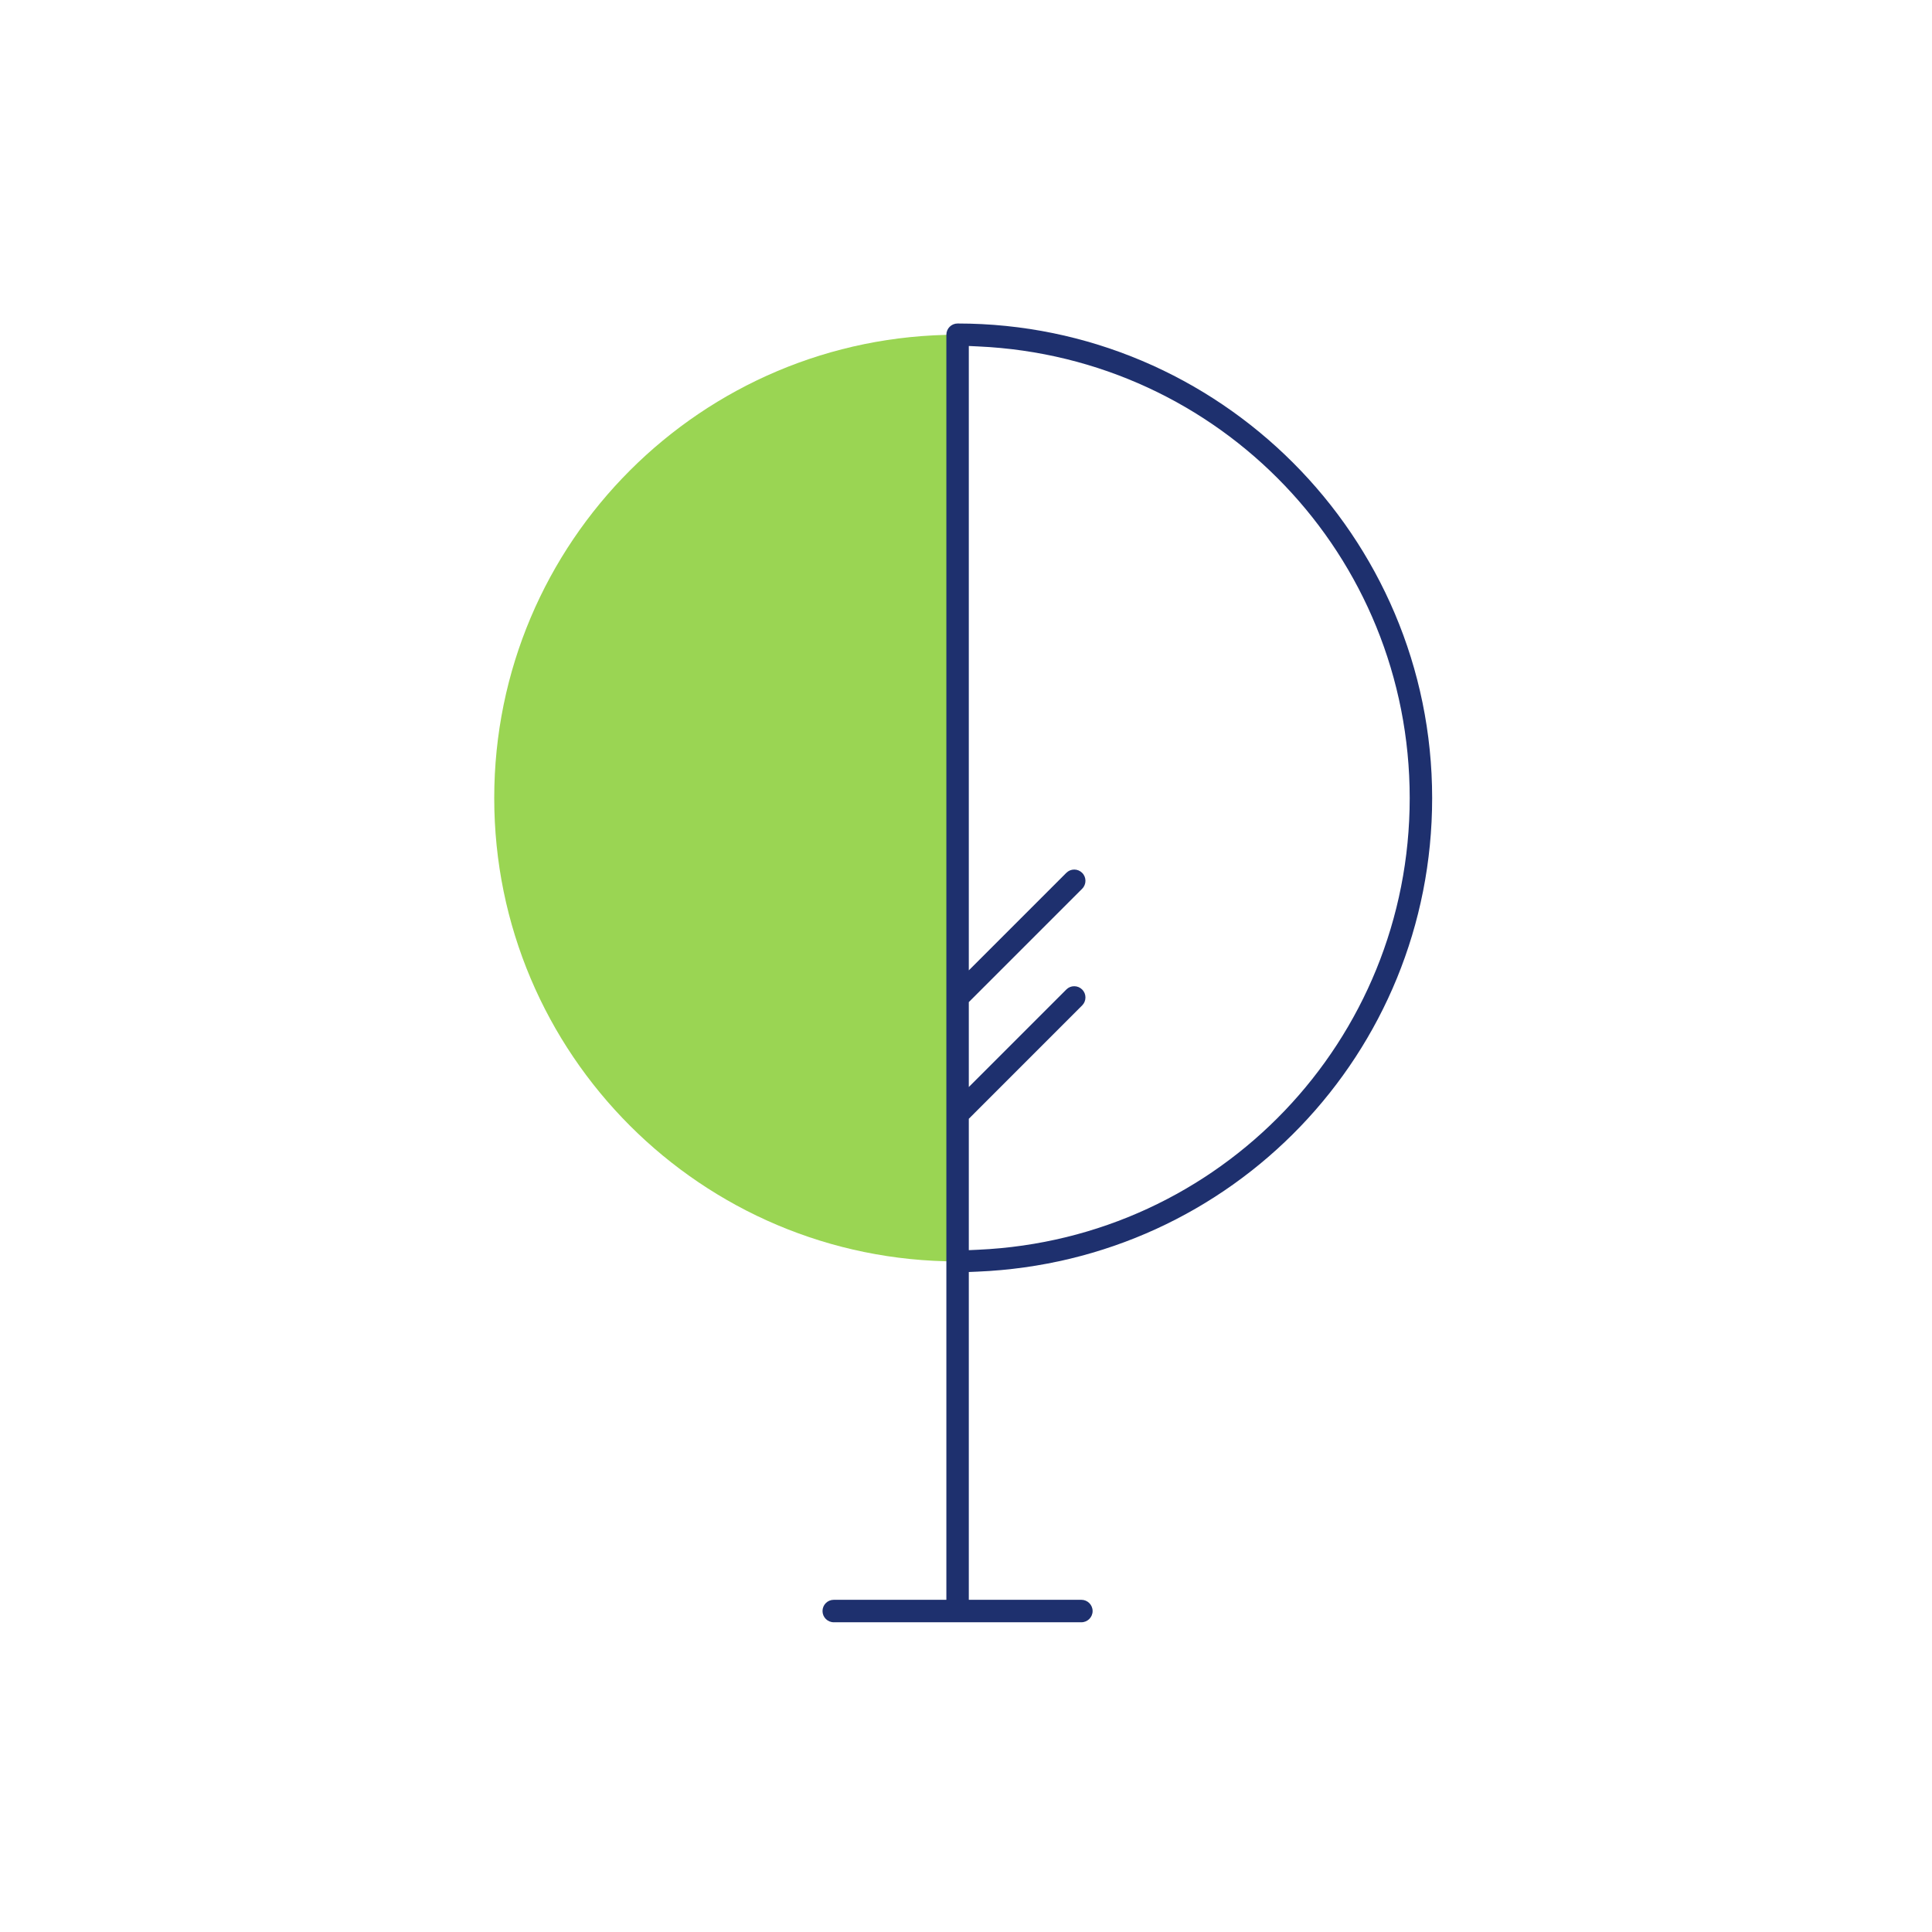
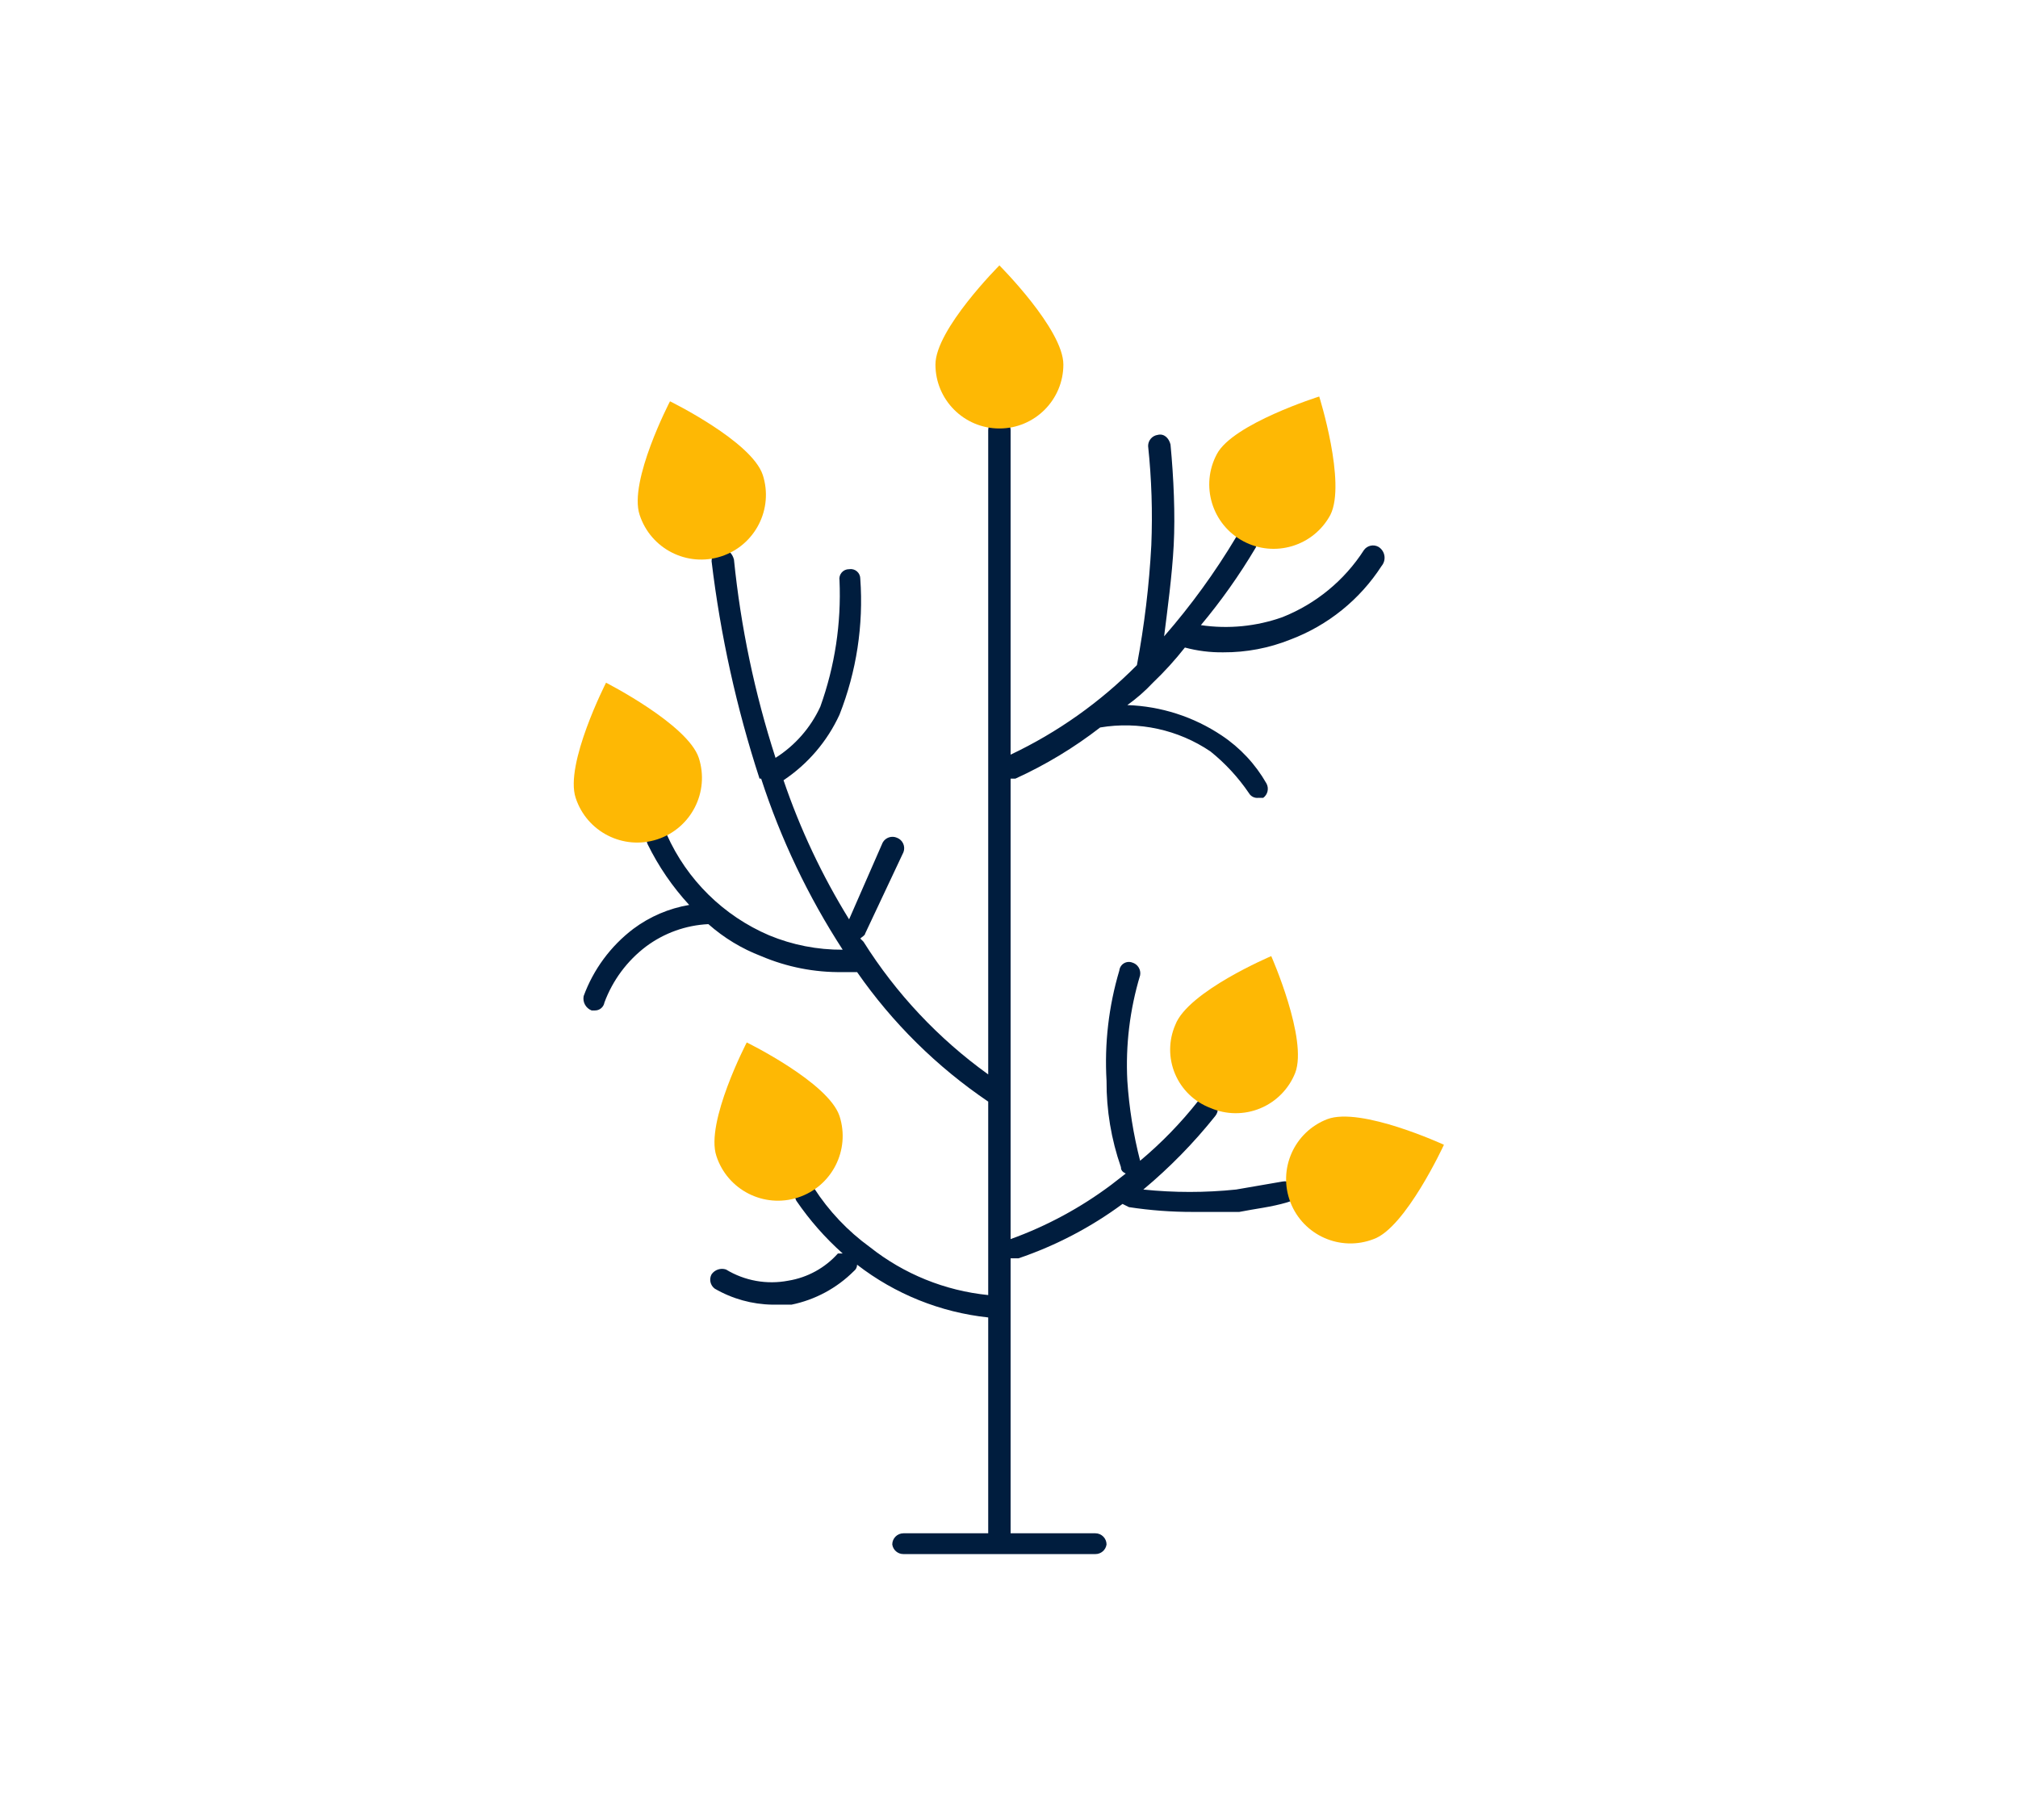
- <svg xmlns="http://www.w3.org/2000/svg" viewBox="0 0 86 86" version="1.1">
-   <g id="spring-sapling" stroke="none" stroke-width="1" fill="none" fill-rule="evenodd">
-     <g id="Group-5" transform="translate(22, 14)">
-       <path d="M20.625,0.9 C9.234,0.9 0,10.134 0,21.525 C0,32.916 9.234,42.15 20.625,42.15 L20.625,0.9 Z" id="Fill-1" fill="#9AD553" />
-       <path d="M21.543,41.63 L21.125,41.649 L21.125,41.23 L21.125,35.966 L21.125,35.801 L21.242,35.684 L26.171,30.754 C26.266,30.659 26.317,30.533 26.317,30.4 C26.317,30.267 26.266,30.141 26.171,30.047 C26.076,29.952 25.951,29.9 25.817,29.9 C25.684,29.9 25.56,29.951 25.467,30.045 L21.808,33.705 L21.125,34.387 L21.125,33.422 L21.125,30.773 L21.125,30.607 L21.242,30.49 L26.171,25.561 C26.366,25.366 26.366,25.048 26.171,24.854 C26.076,24.759 25.951,24.707 25.818,24.707 C25.685,24.707 25.56,24.759 25.465,24.854 L21.808,28.511 L21.125,29.194 L21.125,28.229 L21.125,24.9 L21.125,1.82 L21.125,1.401 L21.543,1.421 C32.314,1.907 40.751,10.738 40.751,21.525 C40.751,32.313 32.314,41.144 21.543,41.63 M20.625,0.4 C20.35,0.4 20.126,0.624 20.126,0.9 L20.126,24.9 L20.126,42.15 L20.126,56.813 L20.126,57.213 L19.726,57.213 L15.113,57.213 C14.838,57.213 14.613,57.437 14.613,57.713 C14.613,57.988 14.838,58.213 15.113,58.213 L26.136,58.213 C26.411,58.213 26.636,57.988 26.636,57.713 C26.636,57.437 26.411,57.213 26.136,57.213 L21.524,57.213 L21.125,57.213 L21.125,56.813 L21.125,43.005 L21.125,42.621 L21.508,42.605 C32.858,42.133 41.75,32.873 41.75,21.525 C41.75,9.877 32.273,0.4 20.625,0.4" id="Fill-3" fill="#1E306E" />
+ <svg xmlns="http://www.w3.org/2000/svg" viewBox="0 0 126.2 113.8">
+   <g id="Layer_2" data-name="Layer 2">
+     <g id="Layer_1-2" data-name="Layer 1">
+       <g>
+         <g>
+           <path d="M86.2,34.2a.7.7,0,0,0-.9.2,10.8,10.8,0,0,1-5.1,4.2,10.6,10.6,0,0,1-5.1.5,36.9,36.9,0,0,0,3.4-4.8.6.6,0,0,0-.3-.9.7.7,0,0,0-.9.2,43,43,0,0,1-4.5,6.2c.2-1.6.5-3.8.6-5.7s0-4.2-.2-6.3c-.1-.4-.4-.7-.8-.6a.7.7,0,0,0-.6.7,42.4,42.4,0,0,1,.2,6.2,57.1,57.1,0,0,1-.9,7.5,27.9,27.9,0,0,1-7.9,5.6V26.9a.7.7,0,0,0-1.4,0V67.2A29.7,29.7,0,0,1,54,58.9l-.2-.2c.1-.1.3-.2.3-.3l2.4-5.1a.7.7,0,0,0-.4-.9.7.7,0,0,0-.9.3l-2.1,4.8A42.7,42.7,0,0,1,49,48.8a9.9,9.9,0,0,0,3.5-4.1,19.4,19.4,0,0,0,1.3-8.5.6.6,0,0,0-.7-.6.6.6,0,0,0-.6.7,20.7,20.7,0,0,1-1.2,7.9,7.5,7.5,0,0,1-2.8,3.2A59.8,59.8,0,0,1,45.9,35c-.1-.4-.4-.7-.8-.6a.7.7,0,0,0-.6.7,71.3,71.3,0,0,0,3,13.6h.1a45.4,45.4,0,0,0,5.1,10.7,11.8,11.8,0,0,1-4.6-.9,12.3,12.3,0,0,1-6.4-6.3c-.1-.3-.5-.4-.9-.3a.7.7,0,0,0-.3.9,16,16,0,0,0,2.6,3.8,8.1,8.1,0,0,0-3.5,1.5,9.3,9.3,0,0,0-3.1,4.2.8.8,0,0,0,.5.9h.2a.6.6,0,0,0,.6-.5,7.8,7.8,0,0,1,2.6-3.5,7.1,7.1,0,0,1,3.9-1.4h0a10.8,10.8,0,0,0,3.3,2,12.5,12.5,0,0,0,5.1,1h.9a31.5,31.5,0,0,0,8.2,8.1V81a14.2,14.2,0,0,1-7.4-3,13.8,13.8,0,0,1-3.5-3.7.7.7,0,0,0-.9-.2.8.8,0,0,0-.2,1,18.1,18.1,0,0,0,2.9,3.3h-.3a5.3,5.3,0,0,1-3.1,1.7,5.5,5.5,0,0,1-3.9-.7.8.8,0,0,0-.9.3.7.7,0,0,0,.2.9,7.4,7.4,0,0,0,3.6,1h1.2a7.7,7.7,0,0,0,3.9-2.1.5.5,0,0,0,.2-.4,16.2,16.2,0,0,0,8.2,3.3V95.9H56.5a.7.7,0,0,0-.7.7.7.7,0,0,0,.7.6h12a.7.7,0,0,0,.7-.6.7.7,0,0,0-.7-.7H63.2V78.7h.5a23.9,23.9,0,0,0,6.5-3.4l.4.2a26,26,0,0,0,4,.3h2.9c1-.2,2-.3,3-.6s.6-.4.6-.8a.8.8,0,0,0-.9-.5l-2.9.5a28.1,28.1,0,0,1-5.8,0A31.9,31.9,0,0,0,76,69.8a.7.7,0,1,0-1.1-.9,25.3,25.3,0,0,1-3.6,3.7,27.4,27.4,0,0,1-.8-5,19.4,19.4,0,0,1,.8-6.6.7.7,0,0,0-.5-.8.6.6,0,0,0-.8.5,20.1,20.1,0,0,0-.8,6.9,16.1,16.1,0,0,0,.9,5.4c0,.2.1.3.3.4l-.9.7a24.2,24.2,0,0,1-6.3,3.4h0V48.7h.3a26.7,26.7,0,0,0,5.3-3.2,9.5,9.5,0,0,1,6.9,1.5,12,12,0,0,1,2.4,2.6.6.6,0,0,0,.6.3H79a.7.7,0,0,0,.2-.9,8.9,8.9,0,0,0-2.8-3,11.3,11.3,0,0,0-5.9-1.9,10.7,10.7,0,0,0,1.6-1.4,20.9,20.9,0,0,0,2-2.2,8.8,8.8,0,0,0,2.4.3,11.1,11.1,0,0,0,4.2-.8,11.7,11.7,0,0,0,5.7-4.6A.8.8,0,0,0,86.2,34.2Z" fill="#001d3e" />
+           <path d="M66.5,22.8a4,4,0,1,1-8,0c0-2.2,4-6.2,4-6.2S66.5,20.6,66.5,22.8Z" fill="#feb804" />
+           <path d="M85.9,77.5A4,4,0,1,1,83,70c2.1-.8,7.3,1.6,7.3,1.6S87.9,76.8,85.9,77.5Z" fill="#feb804" />
+           <path d="M81,67.1a4,4,0,0,1-5.3,2.2,3.9,3.9,0,0,1-2.2-5.2c.8-2.1,6-4.3,6-4.3S81.8,65,81,67.1Z" fill="#feb804" />
+           <path d="M43.7,47.4A4,4,0,0,1,36,49.9c-.7-2.1,1.9-7.2,1.9-7.2S43,45.3,43.7,47.4Z" fill="#feb804" />
+           <path d="M52.5,69.8a4,4,0,0,1-7.7,2.5c-.7-2.1,1.9-7.1,1.9-7.1S51.8,67.7,52.5,69.8Z" fill="#feb804" />
+           <path d="M47.7,29.7A4,4,0,0,1,40,32.2c-.7-2.1,1.9-7.1,1.9-7.1S47,27.6,47.7,29.7Z" fill="#feb804" />
+           <path d="M83.2,32.2a4,4,0,1,1-7.1-3.8c1-1.9,6.4-3.6,6.4-3.6S84.2,30.2,83.2,32.2Z" fill="#feb804" />
+         </g>
+         <rect width="126.2" height="113.81" fill="none" />
+       </g>
    </g>
  </g>
</svg>
